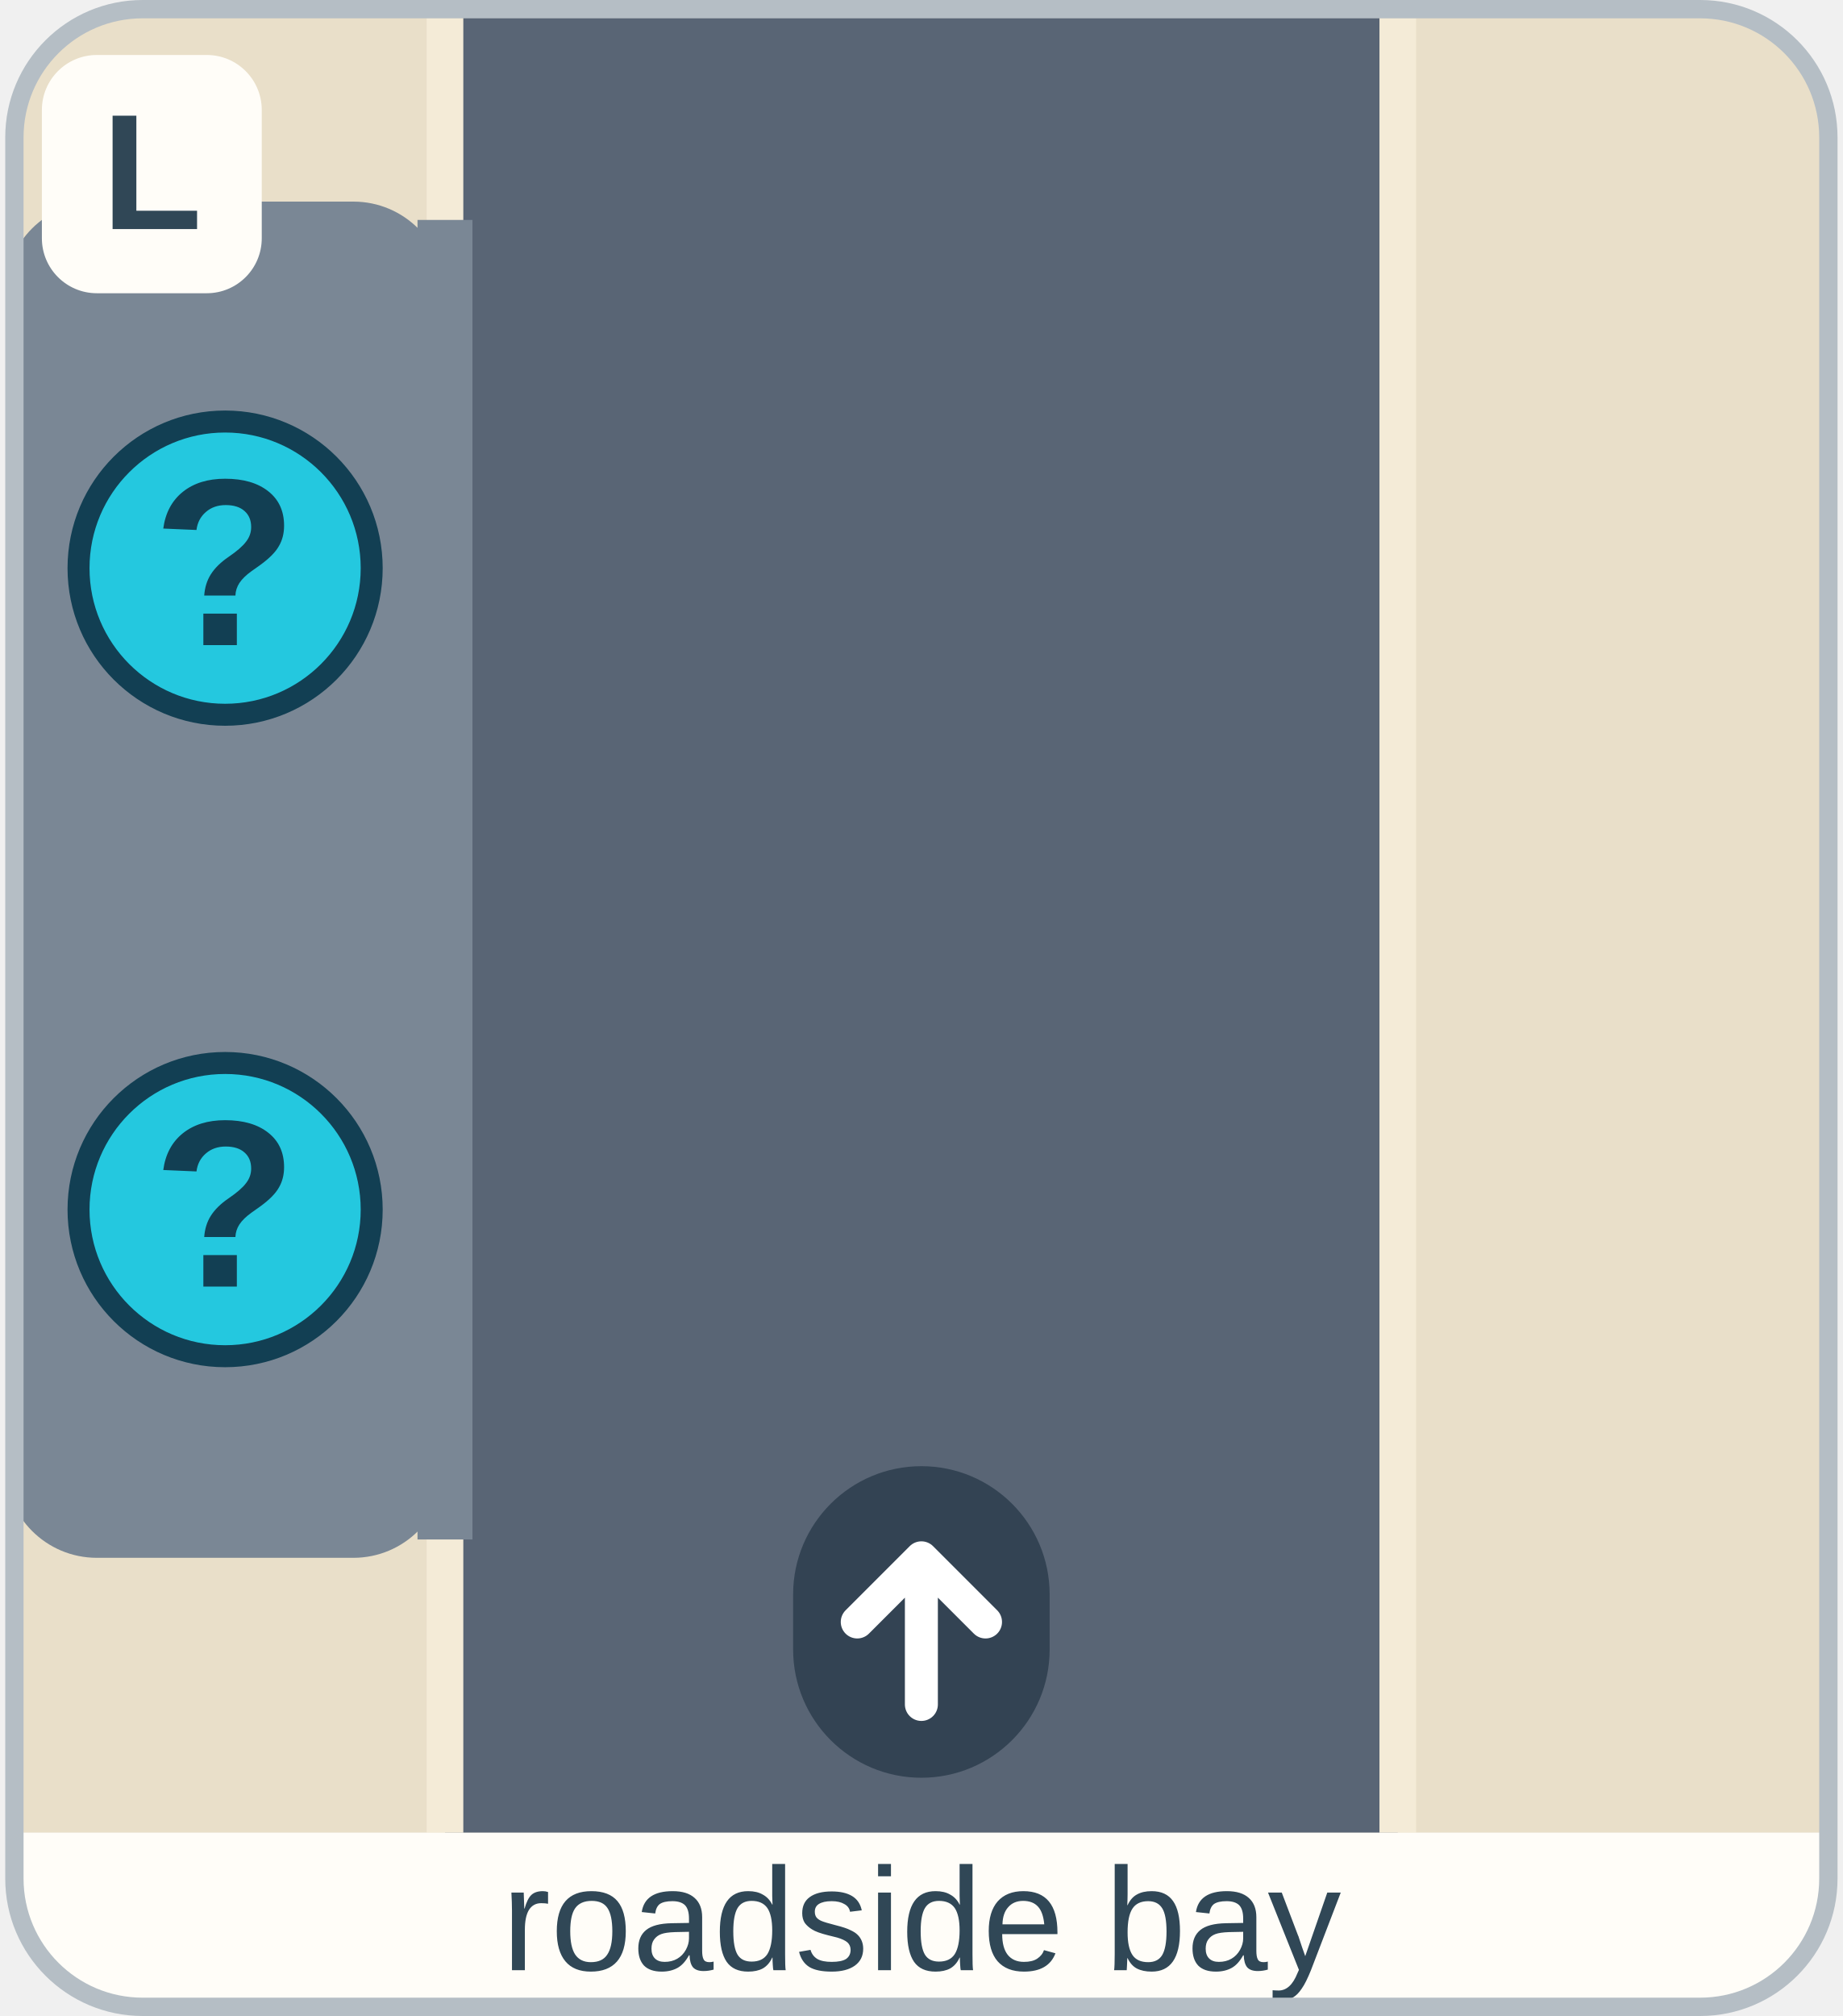
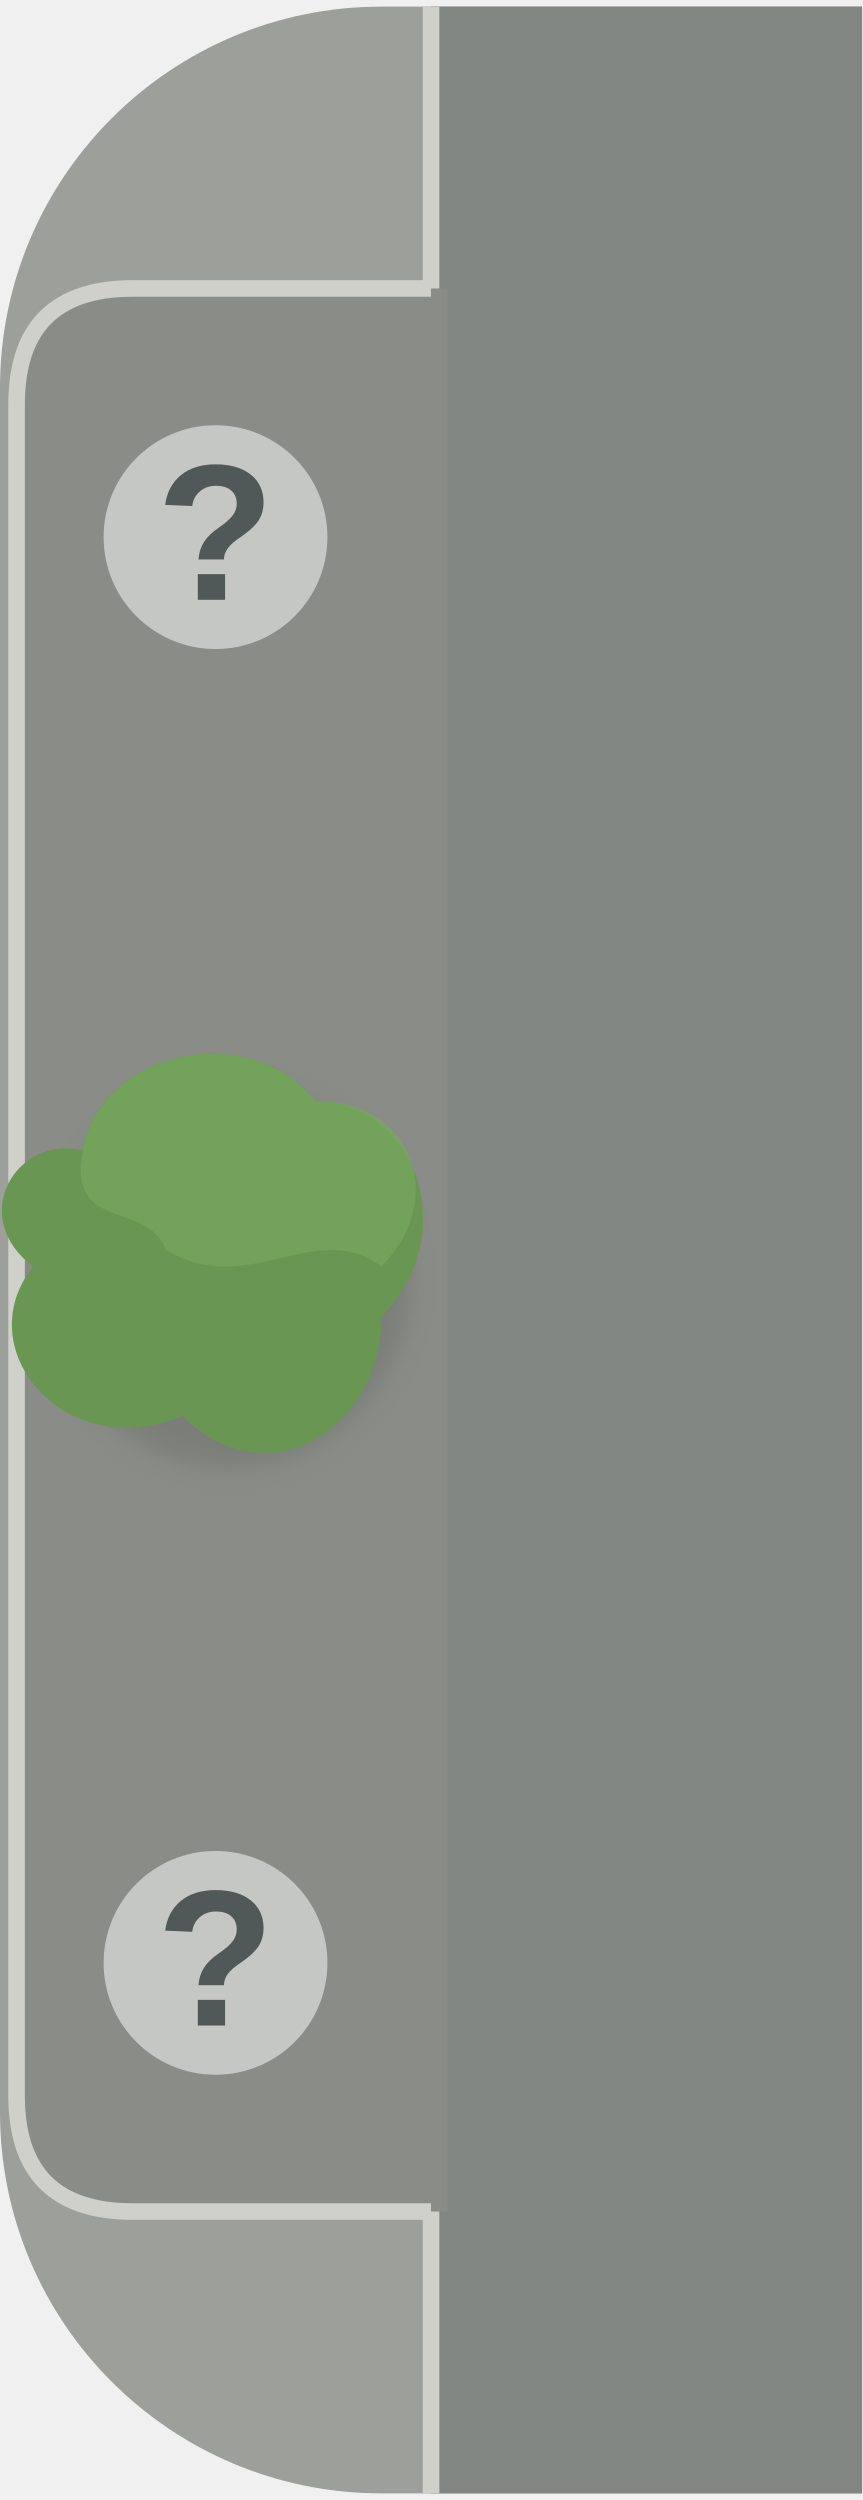
- <svg xmlns="http://www.w3.org/2000/svg" width="64" height="70" viewBox="0 0 100 110" role="img" aria-labelledby="title desc">
+ <svg xmlns="http://www.w3.org/2000/svg" width="40" height="116" viewBox="0 0 52 150" role="img" aria-labelledby="title desc">
  <style>text{font-family:Arial,Helvetica,sans-serif}</style>
  <defs>
    <clipPath id="frame">
-       <rect x="0.5" y="0.5" width="99" height="109" rx="7" />
+       <path d="M52 0H23A23 23 0 0 0 0 23V127A23 23 0 0 0 23 150H52Z" />
    </clipPath>
+     <filter id="car-shadow" x="-40%" y="-25%" width="180%" height="160%">
+       <feGaussianBlur stdDeviation="0.7" />
+     </filter>
  </defs>
  <g clip-path="url(#frame)">
-     <path d="M0 0H100V100H0Z" fill="#e9dfc9" />
-     <path d="M24 0H76V100H24Z" fill="#596575" />
-     <path d="M24 0V100M76 0V100" fill="none" stroke="#f4ebd7" stroke-width="2" />
-     <rect x="0" y="11" width="24" height="74" rx="5" fill="#7a8795" />
-     <path d="M24 12V84" stroke="#7a8795" stroke-width="3" />
-     <rect x="43" y="80" width="14" height="17" rx="7" fill="#334353" />
-     <path d="M50 93V85M46.5 88.5 50 85 53.5 88.5" fill="none" stroke="#fff" stroke-width="1.8" stroke-linecap="round" stroke-linejoin="round" />
-     <g transform="translate(12 31) rotate(0)">
-       <circle r="8" fill="#24c8df" stroke="#123f53" stroke-width="1.2" />
-       <text y="4.2" text-anchor="middle" font-size="13" font-weight="700" fill="#123f53">?</text>
+     <g>
+       <path d="M0 0H52V150H0Z" fill="#9d9f9b" />
+       <path d="M26 0H52V150H26Z" fill="#828683" />
+       <path d="M26 0V150" fill="none" stroke="#ced0c9" stroke-width="1" />
+       <path d="M27 17H8Q1 17 1 24V126Q1 133 8 133H27Z" fill="#898c87" />
+       <path d="M26 17H8Q1 17 1 24V126Q1 133 8 133H26" fill="none" stroke="#ced0c9" stroke-width="1" />
    </g>
-     <g transform="translate(12 66) rotate(0)">
-       <circle r="8" fill="#24c8df" stroke="#123f53" stroke-width="1.2" />
-       <text y="4.2" text-anchor="middle" font-size="13" font-weight="700" fill="#123f53">?</text>
+     <g transform="translate(13 32) rotate(0) scale(0.9)">
+       <circle r="7.5" fill="#c4c7c4" />
+       <text y="4.2" text-anchor="middle" font-size="13" font-weight="700" fill="#505957">?</text>
    </g>
-     <rect x="2" y="3" width="12" height="13" rx="3" fill="#fffdf8" />
-     <text x="8" y="12.5" text-anchor="middle" font-size="9" font-weight="700" fill="#304756">L</text>
-     <rect y="100" width="100" height="10" fill="#fffdf8" />
-     <text x="50" y="107.5" text-anchor="middle" font-size="8" fill="#304756">roadside bay</text>
+     <g transform="translate(13 118) rotate(0) scale(0.9)">
+       <circle r="7.5" fill="#c4c7c4" />
+       <text y="4.2" text-anchor="middle" font-size="13" font-weight="700" fill="#505957">?</text>
+     </g>
+     <g transform="translate(13 75)">
+       <ellipse cx="0.8" cy="1.6" rx="11" ry="11.5" fill="#343d30" opacity="0.17" filter="url(#car-shadow)" />
+       <path d="M-8-6C-7-12 2-14 6-9C12-9 15-1 10 4C10 11 3 15-2 10C-9 13-15 6-11 1C-15-2-12-7-8-6Z" fill="#699653" />
+       <path d="M-8-6C-7-12 2-14 6-9C12-9 14-3 10 1C6-2 2 3-3 0C-4-3-9-1-8-6Z" fill="#77a65d" opacity="0.7" />
+     </g>
  </g>
-   <rect x="0.5" y="0.5" width="99" height="109" rx="7" fill="none" stroke="#b5bec5" />
</svg>
